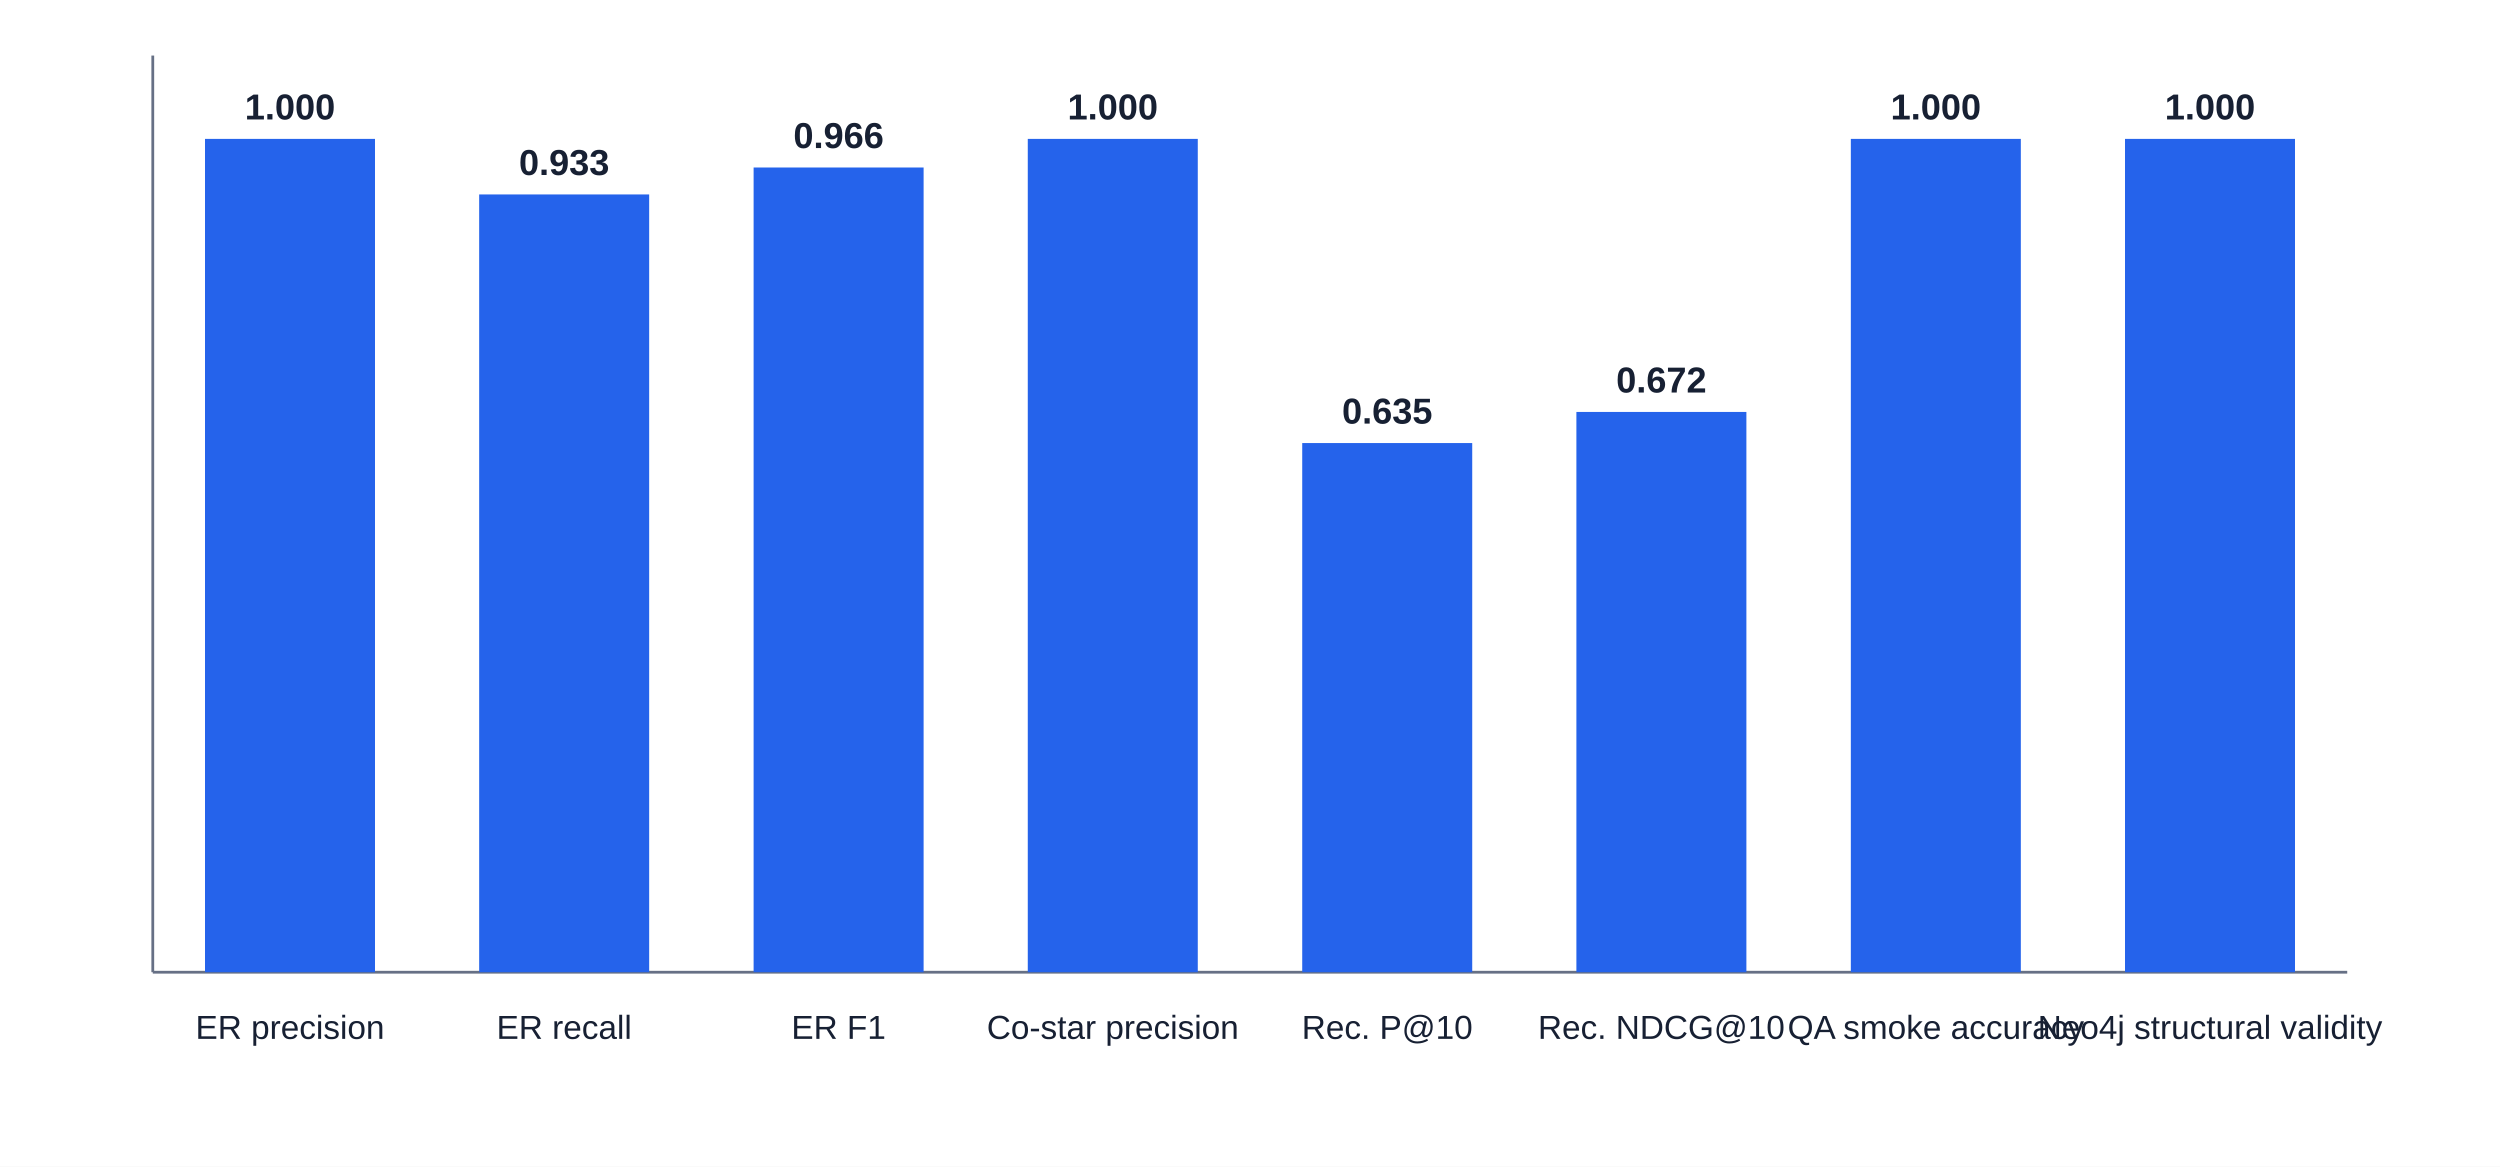
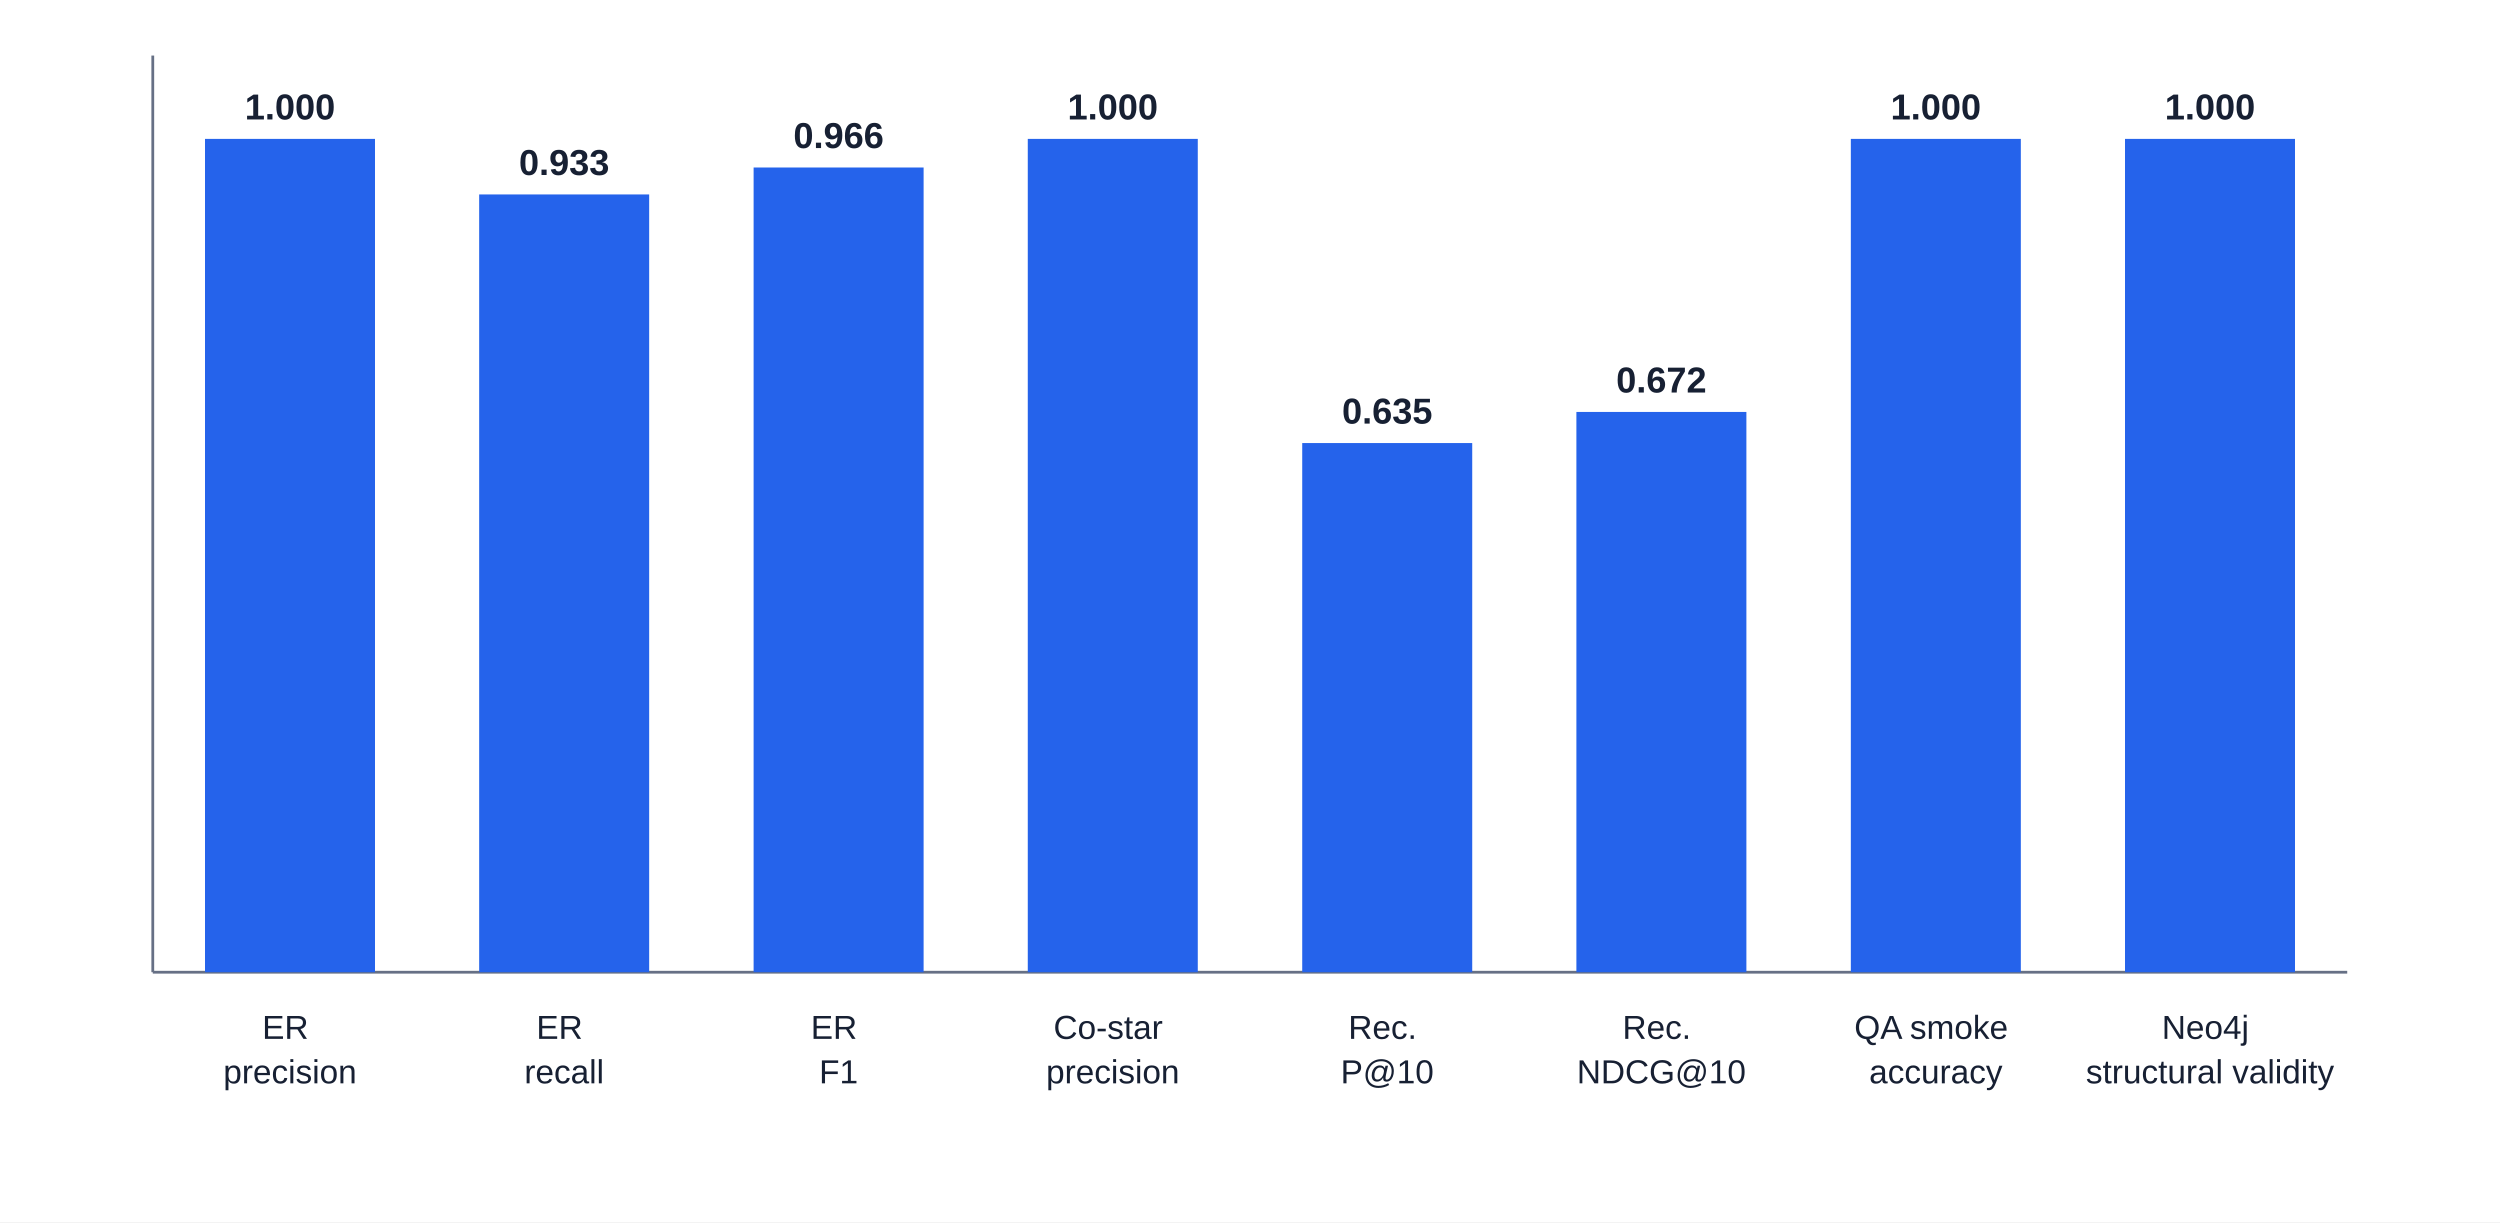
- <svg xmlns="http://www.w3.org/2000/svg" width="900" height="420" viewBox="0 0 900 420">
+ <svg xmlns="http://www.w3.org/2000/svg" width="900" height="440" viewBox="0 0 900 440">
  <rect width="100%" height="100%" fill="white" />
  <style>text{font-family:Arial,sans-serif;fill:#172033}.label{font-size:12px}.value{font-size:13px;font-weight:bold}</style>
  <line x1="55" y1="20" x2="55" y2="350" stroke="#667085" />
  <line x1="55" y1="350" x2="845" y2="350" stroke="#667085" />
-   <rect x="73.8" y="50.0" width="61.2" height="300.0" fill="#2563eb" />
-   <text class="value" x="104.4" y="43.0" text-anchor="middle">1.000</text>
-   <text class="label" x="104.4" y="374" text-anchor="middle">ER precision</text>
-   <rect x="172.5" y="70.0" width="61.2" height="280.0" fill="#2563eb" />
-   <text class="value" x="203.1" y="63.0" text-anchor="middle">0.933</text>
-   <text class="label" x="203.1" y="374" text-anchor="middle">ER recall</text>
-   <rect x="271.3" y="60.3" width="61.2" height="289.7" fill="#2563eb" />
-   <text class="value" x="301.9" y="53.3" text-anchor="middle">0.966</text>
-   <text class="label" x="301.9" y="374" text-anchor="middle">ER F1</text>
-   <rect x="370.0" y="50.0" width="61.2" height="300.0" fill="#2563eb" />
-   <text class="value" x="400.6" y="43.0" text-anchor="middle">1.000</text>
-   <text class="label" x="400.6" y="374" text-anchor="middle">Co-star precision</text>
-   <rect x="468.8" y="159.5" width="61.2" height="190.5" fill="#2563eb" />
-   <text class="value" x="499.4" y="152.5" text-anchor="middle">0.635</text>
-   <text class="label" x="499.4" y="374" text-anchor="middle">Rec. P@10</text>
-   <rect x="567.5" y="148.3" width="61.2" height="201.7" fill="#2563eb" />
-   <text class="value" x="598.1" y="141.3" text-anchor="middle">0.672</text>
-   <text class="label" x="598.1" y="374" text-anchor="middle">Rec. NDCG@10</text>
-   <rect x="666.3" y="50.0" width="61.2" height="300.0" fill="#2563eb" />
-   <text class="value" x="696.9" y="43.0" text-anchor="middle">1.000</text>
-   <text class="label" x="696.9" y="374" text-anchor="middle">QA smoke accuracy</text>
-   <rect x="765.0" y="50.0" width="61.2" height="300.0" fill="#2563eb" />
-   <text class="value" x="795.6" y="43.0" text-anchor="middle">1.000</text>
-   <text class="label" x="795.6" y="374" text-anchor="middle">Neo4j structural validity</text>
+   <g aria-label="ER precision">
+     <rect x="73.8" y="50.0" width="61.2" height="300.0" fill="#2563eb" />
+     <text class="value" x="104.4" y="43.0" text-anchor="middle">1.000</text>
+     <text class="label" x="104.4" y="374" text-anchor="middle">
+       <tspan x="104.4" dy="0">ER</tspan>
+       <tspan x="104.4" dy="16">precision</tspan>
+     </text>
+   </g>
+   <g aria-label="ER recall">
+     <rect x="172.5" y="70.0" width="61.2" height="280.0" fill="#2563eb" />
+     <text class="value" x="203.1" y="63.0" text-anchor="middle">0.933</text>
+     <text class="label" x="203.1" y="374" text-anchor="middle">
+       <tspan x="203.1" dy="0">ER</tspan>
+       <tspan x="203.1" dy="16">recall</tspan>
+     </text>
+   </g>
+   <g aria-label="ER F1">
+     <rect x="271.3" y="60.3" width="61.2" height="289.7" fill="#2563eb" />
+     <text class="value" x="301.9" y="53.3" text-anchor="middle">0.966</text>
+     <text class="label" x="301.9" y="374" text-anchor="middle">
+       <tspan x="301.9" dy="0">ER</tspan>
+       <tspan x="301.9" dy="16">F1</tspan>
+     </text>
+   </g>
+   <g aria-label="Co-star precision">
+     <rect x="370.0" y="50.0" width="61.2" height="300.0" fill="#2563eb" />
+     <text class="value" x="400.6" y="43.0" text-anchor="middle">1.000</text>
+     <text class="label" x="400.6" y="374" text-anchor="middle">
+       <tspan x="400.6" dy="0">Co-star</tspan>
+       <tspan x="400.6" dy="16">precision</tspan>
+     </text>
+   </g>
+   <g aria-label="Rec. P@10">
+     <rect x="468.8" y="159.5" width="61.2" height="190.5" fill="#2563eb" />
+     <text class="value" x="499.4" y="152.5" text-anchor="middle">0.635</text>
+     <text class="label" x="499.4" y="374" text-anchor="middle">
+       <tspan x="499.4" dy="0">Rec.</tspan>
+       <tspan x="499.4" dy="16">P@10</tspan>
+     </text>
+   </g>
+   <g aria-label="Rec. NDCG@10">
+     <rect x="567.5" y="148.3" width="61.2" height="201.7" fill="#2563eb" />
+     <text class="value" x="598.1" y="141.3" text-anchor="middle">0.672</text>
+     <text class="label" x="598.1" y="374" text-anchor="middle">
+       <tspan x="598.1" dy="0">Rec.</tspan>
+       <tspan x="598.1" dy="16">NDCG@10</tspan>
+     </text>
+   </g>
+   <g aria-label="QA smoke accuracy">
+     <rect x="666.3" y="50.0" width="61.2" height="300.0" fill="#2563eb" />
+     <text class="value" x="696.9" y="43.0" text-anchor="middle">1.000</text>
+     <text class="label" x="696.9" y="374" text-anchor="middle">
+       <tspan x="696.9" dy="0">QA smoke</tspan>
+       <tspan x="696.9" dy="16">accuracy</tspan>
+     </text>
+   </g>
+   <g aria-label="Neo4j structural validity">
+     <rect x="765.0" y="50.0" width="61.2" height="300.0" fill="#2563eb" />
+     <text class="value" x="795.6" y="43.0" text-anchor="middle">1.000</text>
+     <text class="label" x="795.6" y="374" text-anchor="middle">
+       <tspan x="795.6" dy="0">Neo4j</tspan>
+       <tspan x="795.6" dy="16">structural validity</tspan>
+     </text>
+   </g>
</svg>
